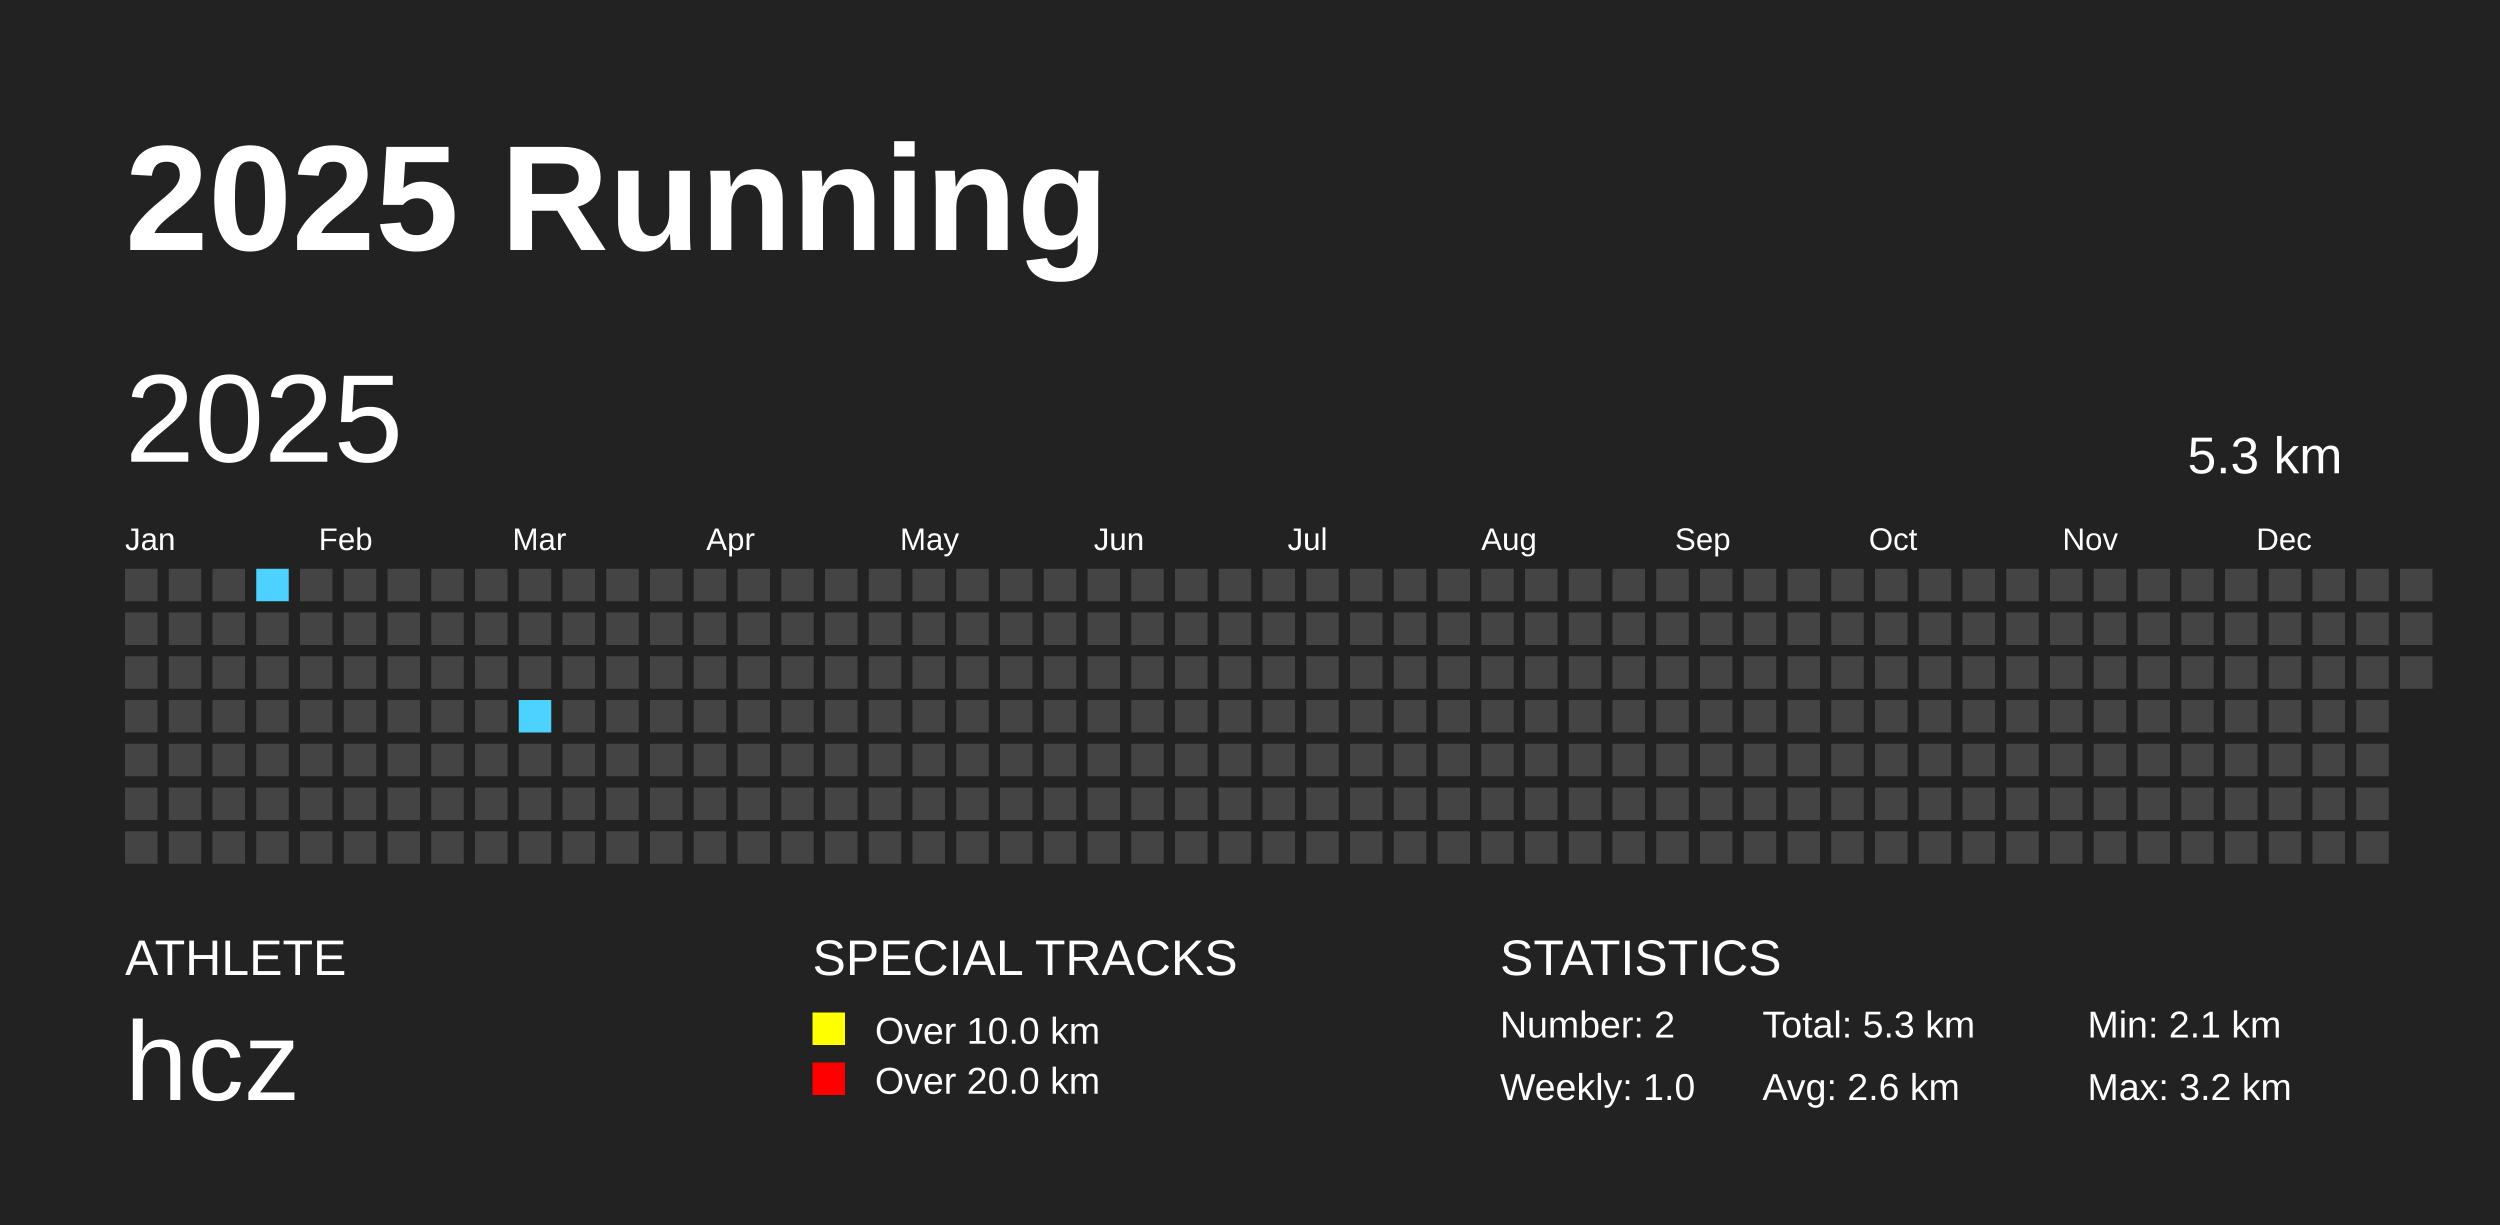
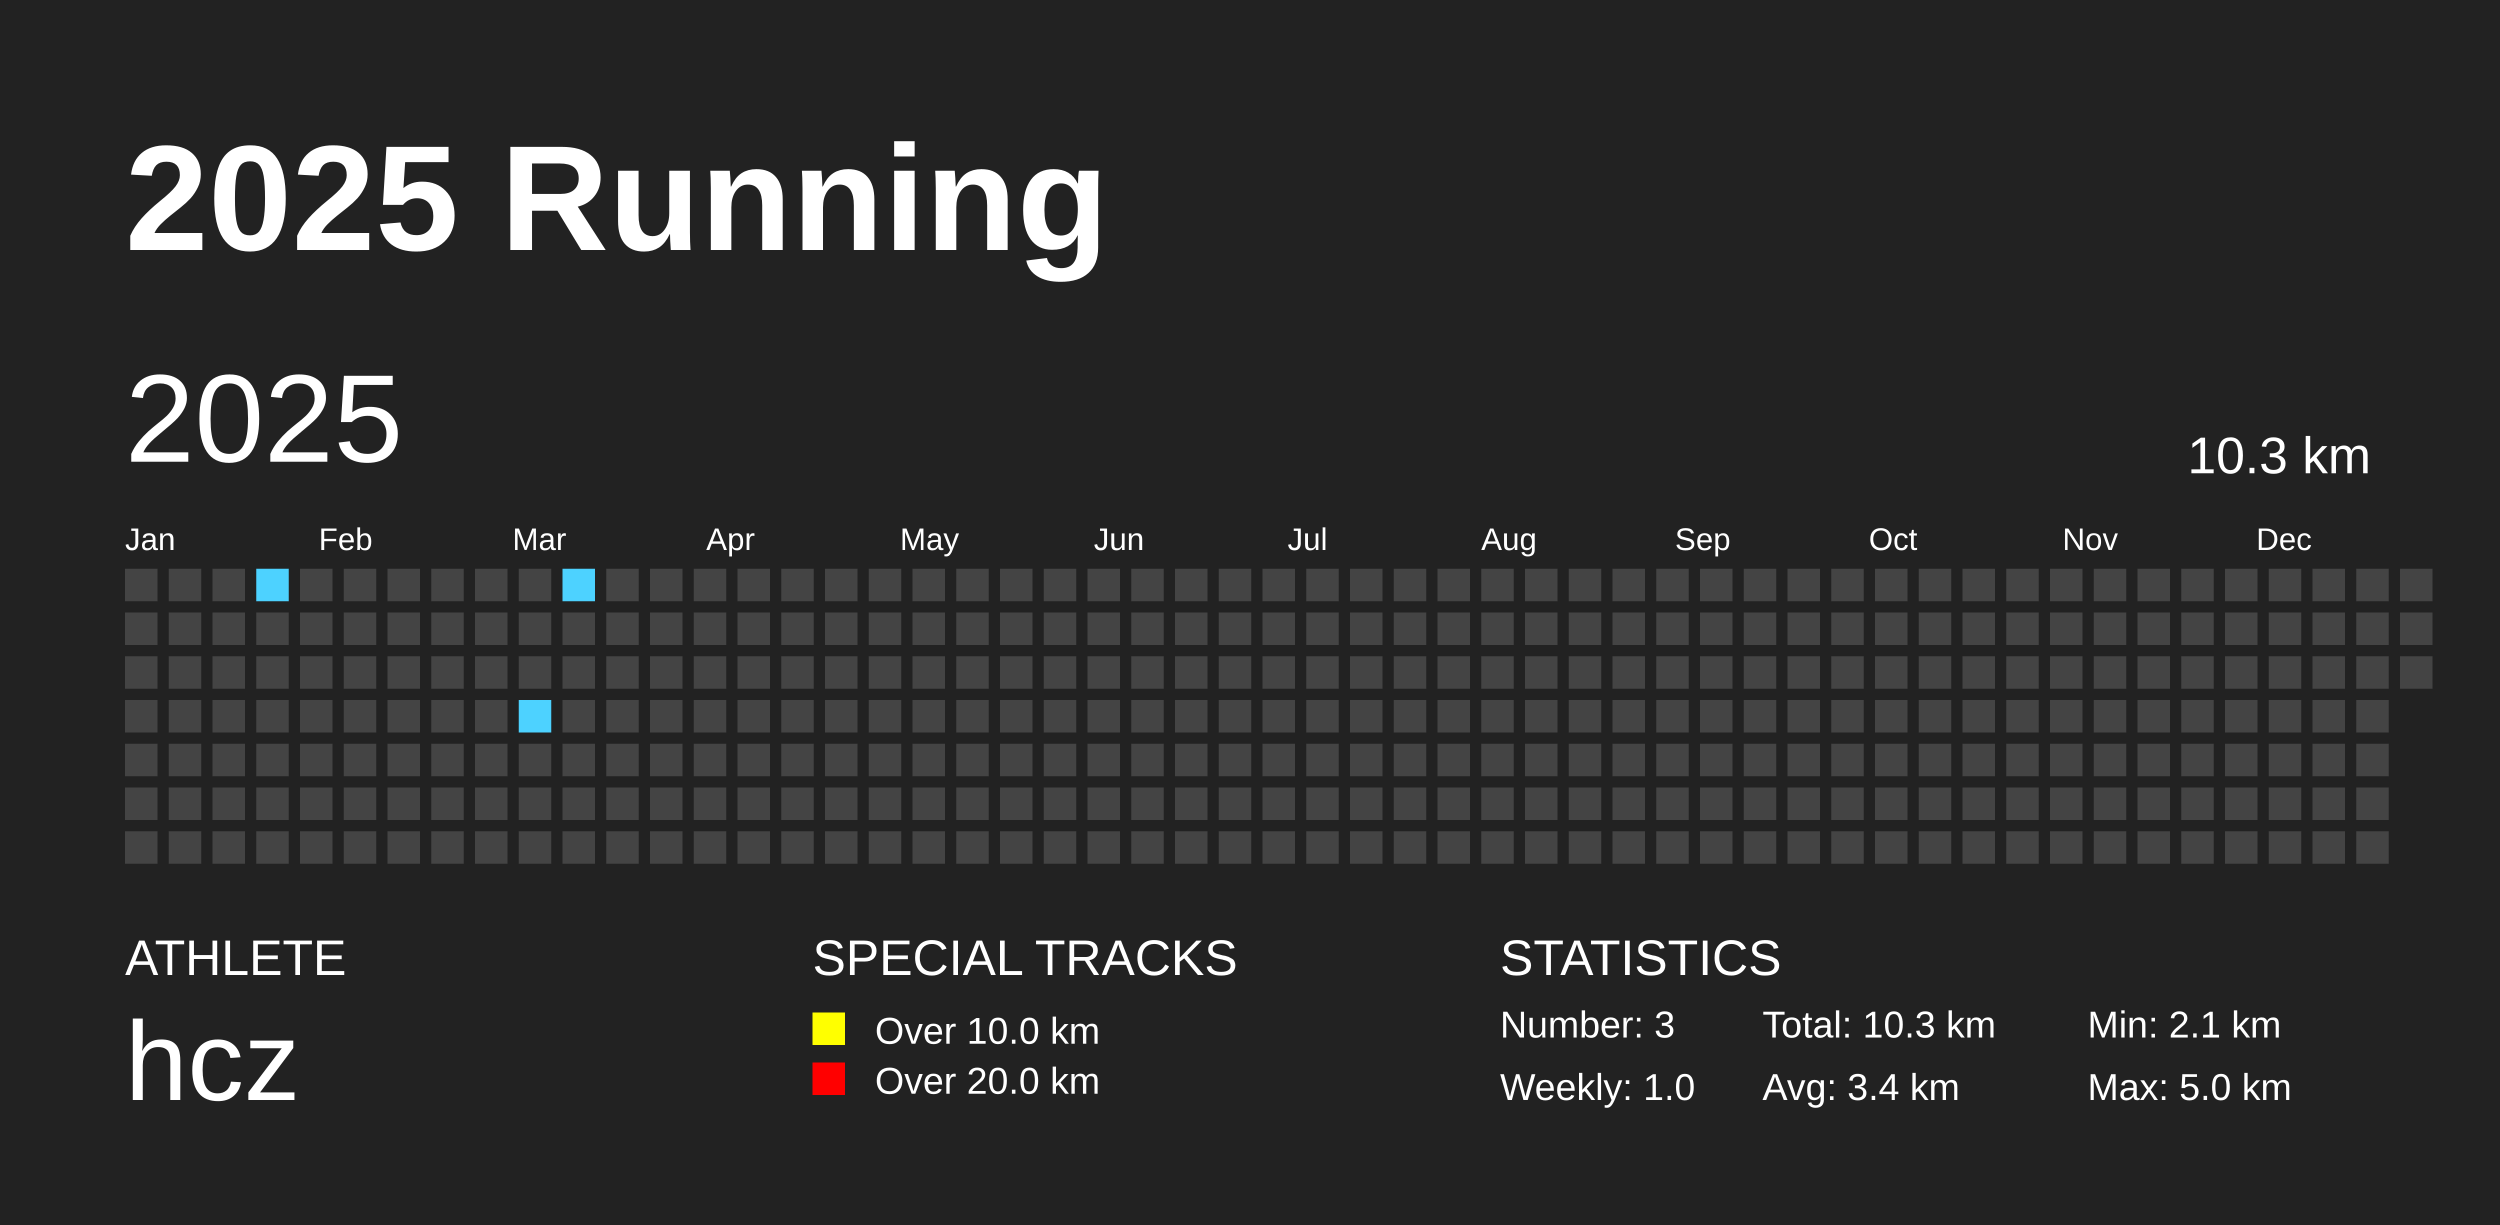
<svg xmlns="http://www.w3.org/2000/svg" baseProfile="full" height="98mm" version="1.1" viewBox="0,0,200,98" width="200mm">
  <defs />
  <rect fill="#222222" height="98" width="200" x="0" y="0" />
  <text fill="#FFFFFF" style="font-size:12px; font-family:Arial; font-weight:bold;" x="10" y="20">2025 Running</text>
  <text fill="#FFFFFF" style="font-size:4px; font-family:Arial" x="10" y="78">ATHLETE</text>
  <text fill="#FFFFFF" style="font-size:9px; font-family:Arial" x="10" y="88">hcz</text>
  <text fill="#FFFFFF" style="font-size:4px; font-family:Arial" x="65" y="78">SPECIAL TRACKS</text>
  <rect fill="yellow" height="2.6" width="2.6" x="65" y="81" />
  <text fill="#FFFFFF" style="font-size:3px; font-family:Arial" x="70" y="83.5">Over 10.0 km</text>
  <rect fill="red" height="2.6" width="2.6" x="65" y="85" />
  <text fill="#FFFFFF" style="font-size:3px; font-family:Arial" x="70" y="87.5">Over 20.0 km</text>
  <text fill="#FFFFFF" style="font-size:4px; font-family:Arial" x="120" y="78">STATISTICS</text>
-   <text fill="#FFFFFF" style="font-size:3px; font-family:Arial" x="120" y="83">Number: 2</text>
+   <text fill="#FFFFFF" style="font-size:3px; font-family:Arial" x="120" y="83">Number: 3</text>
  <text fill="#FFFFFF" style="font-size:3px; font-family:Arial" x="120" y="88">Weekly: 1.0</text>
-   <text fill="#FFFFFF" style="font-size:3px; font-family:Arial" x="141" y="83">Total: 5.3 km</text>
-   <text fill="#FFFFFF" style="font-size:3px; font-family:Arial" x="141" y="88">Avg: 2.6 km</text>
+   <text fill="#FFFFFF" style="font-size:3px; font-family:Arial" x="141" y="83">Total: 10.3 km</text>
+   <text fill="#FFFFFF" style="font-size:3px; font-family:Arial" x="141" y="88">Avg: 3.4 km</text>
  <text fill="#FFFFFF" style="font-size:3px; font-family:Arial" x="167" y="83">Min: 2.1 km</text>
-   <text fill="#FFFFFF" style="font-size:3px; font-family:Arial" x="167" y="88">Max: 3.2 km</text>
+   <text fill="#FFFFFF" style="font-size:3px; font-family:Arial" x="167" y="88">Max: 5.0 km</text>
  <text dominant-baseline="hanging" fill="#FFFFFF" style="font-size:10.0px; font-family:Arial;" x="10" y="30">2025</text>
-   <text dominant-baseline="hanging" fill="#FFFFFF" style="font-size:4.125px; font-family:Arial;" x="175" y="35">5.3 km</text>
+   <text dominant-baseline="hanging" fill="#FFFFFF" style="font-size:4.125px; font-family:Arial;" x="175" y="35">10.3 km</text>
  <text fill="#FFFFFF" style="font-size:2.5px; font-family:Arial" x="10.0" y="44">Jan</text>
  <text fill="#FFFFFF" style="font-size:2.5px; font-family:Arial" x="25.5" y="44">Feb</text>
  <text fill="#FFFFFF" style="font-size:2.5px; font-family:Arial" x="41.0" y="44">Mar</text>
  <text fill="#FFFFFF" style="font-size:2.5px; font-family:Arial" x="56.5" y="44">Apr</text>
  <text fill="#FFFFFF" style="font-size:2.5px; font-family:Arial" x="72.0" y="44">May</text>
  <text fill="#FFFFFF" style="font-size:2.5px; font-family:Arial" x="87.5" y="44">Jun</text>
  <text fill="#FFFFFF" style="font-size:2.5px; font-family:Arial" x="103.0" y="44">Jul</text>
  <text fill="#FFFFFF" style="font-size:2.5px; font-family:Arial" x="118.5" y="44">Aug</text>
  <text fill="#FFFFFF" style="font-size:2.5px; font-family:Arial" x="134.0" y="44">Sep</text>
  <text fill="#FFFFFF" style="font-size:2.5px; font-family:Arial" x="149.5" y="44">Oct</text>
  <text fill="#FFFFFF" style="font-size:2.5px; font-family:Arial" x="165.0" y="44">Nov</text>
  <text fill="#FFFFFF" style="font-size:2.5px; font-family:Arial" x="180.5" y="44">Dec</text>
  <rect fill="#444444" height="2.6" width="2.6" x="10.0" y="45.5" />
  <rect fill="#444444" height="2.6" width="2.6" x="10.0" y="49.0" />
  <rect fill="#444444" height="2.6" width="2.6" x="10.0" y="52.5" />
  <rect fill="#444444" height="2.6" width="2.6" x="10.0" y="56.0" />
  <rect fill="#444444" height="2.6" width="2.6" x="10.0" y="59.5" />
  <rect fill="#444444" height="2.6" width="2.6" x="10.0" y="63.0" />
  <rect fill="#444444" height="2.6" width="2.6" x="10.0" y="66.5" />
  <rect fill="#444444" height="2.6" width="2.6" x="13.5" y="45.5" />
  <rect fill="#444444" height="2.6" width="2.6" x="13.5" y="49.0" />
  <rect fill="#444444" height="2.6" width="2.6" x="13.5" y="52.5" />
  <rect fill="#444444" height="2.6" width="2.6" x="13.5" y="56.0" />
  <rect fill="#444444" height="2.6" width="2.6" x="13.5" y="59.5" />
  <rect fill="#444444" height="2.6" width="2.6" x="13.5" y="63.0" />
  <rect fill="#444444" height="2.6" width="2.6" x="13.5" y="66.5" />
  <rect fill="#444444" height="2.6" width="2.6" x="17.0" y="45.5" />
  <rect fill="#444444" height="2.6" width="2.6" x="17.0" y="49.0" />
  <rect fill="#444444" height="2.6" width="2.6" x="17.0" y="52.5" />
  <rect fill="#444444" height="2.6" width="2.6" x="17.0" y="56.0" />
  <rect fill="#444444" height="2.6" width="2.6" x="17.0" y="59.5" />
  <rect fill="#444444" height="2.6" width="2.6" x="17.0" y="63.0" />
  <rect fill="#444444" height="2.6" width="2.6" x="17.0" y="66.5" />
  <rect fill="#4DD2FF" height="2.6" width="2.6" x="20.5" y="45.5" />
  <rect fill="#444444" height="2.6" width="2.6" x="20.5" y="49.0" />
  <rect fill="#444444" height="2.6" width="2.6" x="20.5" y="52.5" />
  <rect fill="#444444" height="2.6" width="2.6" x="20.5" y="56.0" />
  <rect fill="#444444" height="2.6" width="2.6" x="20.5" y="59.5" />
  <rect fill="#444444" height="2.6" width="2.6" x="20.5" y="63.0" />
  <rect fill="#444444" height="2.6" width="2.6" x="20.5" y="66.5" />
  <rect fill="#444444" height="2.6" width="2.6" x="24.0" y="45.5" />
  <rect fill="#444444" height="2.6" width="2.6" x="24.0" y="49.0" />
  <rect fill="#444444" height="2.6" width="2.6" x="24.0" y="52.5" />
  <rect fill="#444444" height="2.6" width="2.6" x="24.0" y="56.0" />
  <rect fill="#444444" height="2.6" width="2.6" x="24.0" y="59.5" />
  <rect fill="#444444" height="2.6" width="2.6" x="24.0" y="63.0" />
  <rect fill="#444444" height="2.6" width="2.6" x="24.0" y="66.5" />
  <rect fill="#444444" height="2.6" width="2.6" x="27.5" y="45.5" />
  <rect fill="#444444" height="2.6" width="2.6" x="27.5" y="49.0" />
  <rect fill="#444444" height="2.6" width="2.6" x="27.5" y="52.5" />
  <rect fill="#444444" height="2.6" width="2.6" x="27.5" y="56.0" />
  <rect fill="#444444" height="2.6" width="2.6" x="27.5" y="59.5" />
  <rect fill="#444444" height="2.6" width="2.6" x="27.5" y="63.0" />
  <rect fill="#444444" height="2.6" width="2.6" x="27.5" y="66.5" />
  <rect fill="#444444" height="2.6" width="2.6" x="31.0" y="45.5" />
  <rect fill="#444444" height="2.6" width="2.6" x="31.0" y="49.0" />
  <rect fill="#444444" height="2.6" width="2.6" x="31.0" y="52.5" />
  <rect fill="#444444" height="2.6" width="2.6" x="31.0" y="56.0" />
  <rect fill="#444444" height="2.6" width="2.6" x="31.0" y="59.5" />
  <rect fill="#444444" height="2.6" width="2.6" x="31.0" y="63.0" />
  <rect fill="#444444" height="2.6" width="2.6" x="31.0" y="66.5" />
  <rect fill="#444444" height="2.6" width="2.6" x="34.5" y="45.5" />
  <rect fill="#444444" height="2.6" width="2.6" x="34.5" y="49.0" />
  <rect fill="#444444" height="2.6" width="2.6" x="34.5" y="52.5" />
  <rect fill="#444444" height="2.6" width="2.6" x="34.5" y="56.0" />
  <rect fill="#444444" height="2.6" width="2.6" x="34.5" y="59.5" />
  <rect fill="#444444" height="2.6" width="2.6" x="34.5" y="63.0" />
  <rect fill="#444444" height="2.6" width="2.6" x="34.5" y="66.5" />
  <rect fill="#444444" height="2.6" width="2.6" x="38.0" y="45.5" />
  <rect fill="#444444" height="2.6" width="2.6" x="38.0" y="49.0" />
  <rect fill="#444444" height="2.6" width="2.6" x="38.0" y="52.5" />
  <rect fill="#444444" height="2.6" width="2.6" x="38.0" y="56.0" />
  <rect fill="#444444" height="2.6" width="2.6" x="38.0" y="59.5" />
  <rect fill="#444444" height="2.6" width="2.6" x="38.0" y="63.0" />
  <rect fill="#444444" height="2.6" width="2.6" x="38.0" y="66.5" />
  <rect fill="#444444" height="2.6" width="2.6" x="41.5" y="45.5" />
  <rect fill="#444444" height="2.6" width="2.6" x="41.5" y="49.0" />
  <rect fill="#444444" height="2.6" width="2.6" x="41.5" y="52.5" />
  <rect fill="#4DD2FF" height="2.6" width="2.6" x="41.5" y="56.0" />
  <rect fill="#444444" height="2.6" width="2.6" x="41.5" y="59.5" />
  <rect fill="#444444" height="2.6" width="2.6" x="41.5" y="63.0" />
  <rect fill="#444444" height="2.6" width="2.6" x="41.5" y="66.5" />
-   <rect fill="#444444" height="2.6" width="2.6" x="45.0" y="45.5" />
+   <rect fill="#4DD2FF" height="2.6" width="2.6" x="45.0" y="45.5" />
  <rect fill="#444444" height="2.6" width="2.6" x="45.0" y="49.0" />
  <rect fill="#444444" height="2.6" width="2.6" x="45.0" y="52.5" />
  <rect fill="#444444" height="2.6" width="2.6" x="45.0" y="56.0" />
  <rect fill="#444444" height="2.6" width="2.6" x="45.0" y="59.5" />
  <rect fill="#444444" height="2.6" width="2.6" x="45.0" y="63.0" />
  <rect fill="#444444" height="2.6" width="2.6" x="45.0" y="66.5" />
  <rect fill="#444444" height="2.6" width="2.6" x="48.5" y="45.5" />
  <rect fill="#444444" height="2.6" width="2.6" x="48.5" y="49.0" />
  <rect fill="#444444" height="2.6" width="2.6" x="48.5" y="52.5" />
  <rect fill="#444444" height="2.6" width="2.6" x="48.5" y="56.0" />
  <rect fill="#444444" height="2.6" width="2.6" x="48.5" y="59.5" />
  <rect fill="#444444" height="2.6" width="2.6" x="48.5" y="63.0" />
  <rect fill="#444444" height="2.6" width="2.6" x="48.5" y="66.5" />
  <rect fill="#444444" height="2.6" width="2.6" x="52.0" y="45.5" />
  <rect fill="#444444" height="2.6" width="2.6" x="52.0" y="49.0" />
  <rect fill="#444444" height="2.6" width="2.6" x="52.0" y="52.5" />
  <rect fill="#444444" height="2.6" width="2.6" x="52.0" y="56.0" />
  <rect fill="#444444" height="2.6" width="2.6" x="52.0" y="59.5" />
  <rect fill="#444444" height="2.6" width="2.6" x="52.0" y="63.0" />
  <rect fill="#444444" height="2.6" width="2.6" x="52.0" y="66.5" />
  <rect fill="#444444" height="2.6" width="2.6" x="55.5" y="45.5" />
  <rect fill="#444444" height="2.6" width="2.6" x="55.5" y="49.0" />
  <rect fill="#444444" height="2.6" width="2.6" x="55.5" y="52.5" />
  <rect fill="#444444" height="2.6" width="2.6" x="55.5" y="56.0" />
  <rect fill="#444444" height="2.6" width="2.6" x="55.5" y="59.5" />
  <rect fill="#444444" height="2.6" width="2.6" x="55.5" y="63.0" />
  <rect fill="#444444" height="2.6" width="2.6" x="55.5" y="66.5" />
  <rect fill="#444444" height="2.6" width="2.6" x="59.0" y="45.5" />
  <rect fill="#444444" height="2.6" width="2.6" x="59.0" y="49.0" />
  <rect fill="#444444" height="2.6" width="2.6" x="59.0" y="52.5" />
  <rect fill="#444444" height="2.6" width="2.6" x="59.0" y="56.0" />
  <rect fill="#444444" height="2.6" width="2.6" x="59.0" y="59.5" />
  <rect fill="#444444" height="2.6" width="2.6" x="59.0" y="63.0" />
  <rect fill="#444444" height="2.6" width="2.6" x="59.0" y="66.5" />
  <rect fill="#444444" height="2.6" width="2.6" x="62.5" y="45.5" />
  <rect fill="#444444" height="2.6" width="2.6" x="62.5" y="49.0" />
  <rect fill="#444444" height="2.6" width="2.6" x="62.5" y="52.5" />
  <rect fill="#444444" height="2.6" width="2.6" x="62.5" y="56.0" />
  <rect fill="#444444" height="2.6" width="2.6" x="62.5" y="59.5" />
  <rect fill="#444444" height="2.6" width="2.6" x="62.5" y="63.0" />
  <rect fill="#444444" height="2.6" width="2.6" x="62.5" y="66.5" />
  <rect fill="#444444" height="2.6" width="2.6" x="66.0" y="45.5" />
  <rect fill="#444444" height="2.6" width="2.6" x="66.0" y="49.0" />
  <rect fill="#444444" height="2.6" width="2.6" x="66.0" y="52.5" />
  <rect fill="#444444" height="2.6" width="2.6" x="66.0" y="56.0" />
  <rect fill="#444444" height="2.6" width="2.6" x="66.0" y="59.5" />
  <rect fill="#444444" height="2.6" width="2.6" x="66.0" y="63.0" />
  <rect fill="#444444" height="2.6" width="2.6" x="66.0" y="66.5" />
  <rect fill="#444444" height="2.6" width="2.6" x="69.5" y="45.5" />
  <rect fill="#444444" height="2.6" width="2.6" x="69.5" y="49.0" />
  <rect fill="#444444" height="2.6" width="2.6" x="69.5" y="52.5" />
  <rect fill="#444444" height="2.6" width="2.6" x="69.5" y="56.0" />
  <rect fill="#444444" height="2.6" width="2.6" x="69.5" y="59.5" />
  <rect fill="#444444" height="2.6" width="2.6" x="69.5" y="63.0" />
  <rect fill="#444444" height="2.6" width="2.6" x="69.5" y="66.5" />
  <rect fill="#444444" height="2.6" width="2.6" x="73.0" y="45.5" />
  <rect fill="#444444" height="2.6" width="2.6" x="73.0" y="49.0" />
  <rect fill="#444444" height="2.6" width="2.6" x="73.0" y="52.5" />
  <rect fill="#444444" height="2.6" width="2.6" x="73.0" y="56.0" />
  <rect fill="#444444" height="2.6" width="2.6" x="73.0" y="59.5" />
  <rect fill="#444444" height="2.6" width="2.6" x="73.0" y="63.0" />
  <rect fill="#444444" height="2.6" width="2.6" x="73.0" y="66.5" />
  <rect fill="#444444" height="2.6" width="2.6" x="76.5" y="45.5" />
  <rect fill="#444444" height="2.6" width="2.6" x="76.5" y="49.0" />
  <rect fill="#444444" height="2.6" width="2.6" x="76.5" y="52.5" />
  <rect fill="#444444" height="2.6" width="2.6" x="76.5" y="56.0" />
  <rect fill="#444444" height="2.6" width="2.6" x="76.5" y="59.5" />
  <rect fill="#444444" height="2.6" width="2.6" x="76.5" y="63.0" />
  <rect fill="#444444" height="2.6" width="2.6" x="76.5" y="66.5" />
  <rect fill="#444444" height="2.6" width="2.6" x="80.0" y="45.5" />
  <rect fill="#444444" height="2.6" width="2.6" x="80.0" y="49.0" />
  <rect fill="#444444" height="2.6" width="2.6" x="80.0" y="52.5" />
  <rect fill="#444444" height="2.6" width="2.6" x="80.0" y="56.0" />
  <rect fill="#444444" height="2.6" width="2.6" x="80.0" y="59.5" />
  <rect fill="#444444" height="2.6" width="2.6" x="80.0" y="63.0" />
  <rect fill="#444444" height="2.6" width="2.6" x="80.0" y="66.5" />
  <rect fill="#444444" height="2.6" width="2.6" x="83.5" y="45.5" />
  <rect fill="#444444" height="2.6" width="2.6" x="83.5" y="49.0" />
  <rect fill="#444444" height="2.6" width="2.6" x="83.5" y="52.5" />
  <rect fill="#444444" height="2.6" width="2.6" x="83.5" y="56.0" />
  <rect fill="#444444" height="2.6" width="2.6" x="83.5" y="59.5" />
  <rect fill="#444444" height="2.6" width="2.6" x="83.5" y="63.0" />
  <rect fill="#444444" height="2.6" width="2.6" x="83.5" y="66.5" />
  <rect fill="#444444" height="2.6" width="2.6" x="87.0" y="45.5" />
  <rect fill="#444444" height="2.6" width="2.6" x="87.0" y="49.0" />
  <rect fill="#444444" height="2.6" width="2.6" x="87.0" y="52.5" />
  <rect fill="#444444" height="2.6" width="2.6" x="87.0" y="56.0" />
  <rect fill="#444444" height="2.6" width="2.6" x="87.0" y="59.5" />
  <rect fill="#444444" height="2.6" width="2.6" x="87.0" y="63.0" />
  <rect fill="#444444" height="2.6" width="2.6" x="87.0" y="66.5" />
  <rect fill="#444444" height="2.6" width="2.6" x="90.5" y="45.5" />
  <rect fill="#444444" height="2.6" width="2.6" x="90.5" y="49.0" />
  <rect fill="#444444" height="2.6" width="2.6" x="90.5" y="52.5" />
  <rect fill="#444444" height="2.6" width="2.6" x="90.5" y="56.0" />
  <rect fill="#444444" height="2.6" width="2.6" x="90.5" y="59.5" />
  <rect fill="#444444" height="2.6" width="2.6" x="90.5" y="63.0" />
  <rect fill="#444444" height="2.6" width="2.6" x="90.5" y="66.5" />
  <rect fill="#444444" height="2.6" width="2.6" x="94.0" y="45.5" />
  <rect fill="#444444" height="2.6" width="2.6" x="94.0" y="49.0" />
  <rect fill="#444444" height="2.6" width="2.6" x="94.0" y="52.5" />
  <rect fill="#444444" height="2.6" width="2.6" x="94.0" y="56.0" />
  <rect fill="#444444" height="2.6" width="2.6" x="94.0" y="59.5" />
  <rect fill="#444444" height="2.6" width="2.6" x="94.0" y="63.0" />
  <rect fill="#444444" height="2.6" width="2.6" x="94.0" y="66.5" />
  <rect fill="#444444" height="2.6" width="2.6" x="97.5" y="45.5" />
  <rect fill="#444444" height="2.6" width="2.6" x="97.5" y="49.0" />
  <rect fill="#444444" height="2.6" width="2.6" x="97.5" y="52.5" />
  <rect fill="#444444" height="2.6" width="2.6" x="97.5" y="56.0" />
  <rect fill="#444444" height="2.6" width="2.6" x="97.5" y="59.5" />
  <rect fill="#444444" height="2.6" width="2.6" x="97.5" y="63.0" />
  <rect fill="#444444" height="2.6" width="2.6" x="97.5" y="66.5" />
  <rect fill="#444444" height="2.6" width="2.6" x="101.0" y="45.5" />
  <rect fill="#444444" height="2.6" width="2.6" x="101.0" y="49.0" />
  <rect fill="#444444" height="2.6" width="2.6" x="101.0" y="52.5" />
  <rect fill="#444444" height="2.6" width="2.6" x="101.0" y="56.0" />
  <rect fill="#444444" height="2.6" width="2.6" x="101.0" y="59.5" />
  <rect fill="#444444" height="2.6" width="2.6" x="101.0" y="63.0" />
  <rect fill="#444444" height="2.6" width="2.6" x="101.0" y="66.5" />
  <rect fill="#444444" height="2.6" width="2.6" x="104.5" y="45.5" />
  <rect fill="#444444" height="2.6" width="2.6" x="104.5" y="49.0" />
  <rect fill="#444444" height="2.6" width="2.6" x="104.5" y="52.5" />
  <rect fill="#444444" height="2.6" width="2.6" x="104.5" y="56.0" />
  <rect fill="#444444" height="2.6" width="2.6" x="104.5" y="59.5" />
  <rect fill="#444444" height="2.6" width="2.6" x="104.5" y="63.0" />
  <rect fill="#444444" height="2.6" width="2.6" x="104.5" y="66.5" />
  <rect fill="#444444" height="2.6" width="2.6" x="108.0" y="45.5" />
  <rect fill="#444444" height="2.6" width="2.6" x="108.0" y="49.0" />
  <rect fill="#444444" height="2.6" width="2.6" x="108.0" y="52.5" />
  <rect fill="#444444" height="2.6" width="2.6" x="108.0" y="56.0" />
  <rect fill="#444444" height="2.6" width="2.6" x="108.0" y="59.5" />
  <rect fill="#444444" height="2.6" width="2.6" x="108.0" y="63.0" />
  <rect fill="#444444" height="2.6" width="2.6" x="108.0" y="66.5" />
  <rect fill="#444444" height="2.6" width="2.6" x="111.5" y="45.5" />
  <rect fill="#444444" height="2.6" width="2.6" x="111.5" y="49.0" />
  <rect fill="#444444" height="2.6" width="2.6" x="111.5" y="52.5" />
  <rect fill="#444444" height="2.6" width="2.6" x="111.5" y="56.0" />
  <rect fill="#444444" height="2.6" width="2.6" x="111.5" y="59.5" />
  <rect fill="#444444" height="2.6" width="2.6" x="111.5" y="63.0" />
  <rect fill="#444444" height="2.6" width="2.6" x="111.5" y="66.5" />
  <rect fill="#444444" height="2.6" width="2.6" x="115.0" y="45.5" />
  <rect fill="#444444" height="2.6" width="2.6" x="115.0" y="49.0" />
  <rect fill="#444444" height="2.6" width="2.6" x="115.0" y="52.5" />
  <rect fill="#444444" height="2.6" width="2.6" x="115.0" y="56.0" />
  <rect fill="#444444" height="2.6" width="2.6" x="115.0" y="59.5" />
  <rect fill="#444444" height="2.6" width="2.6" x="115.0" y="63.0" />
  <rect fill="#444444" height="2.6" width="2.6" x="115.0" y="66.5" />
  <rect fill="#444444" height="2.6" width="2.6" x="118.5" y="45.5" />
  <rect fill="#444444" height="2.6" width="2.6" x="118.5" y="49.0" />
  <rect fill="#444444" height="2.6" width="2.6" x="118.5" y="52.5" />
  <rect fill="#444444" height="2.6" width="2.6" x="118.5" y="56.0" />
  <rect fill="#444444" height="2.6" width="2.6" x="118.5" y="59.5" />
  <rect fill="#444444" height="2.6" width="2.6" x="118.5" y="63.0" />
  <rect fill="#444444" height="2.6" width="2.6" x="118.5" y="66.5" />
  <rect fill="#444444" height="2.6" width="2.6" x="122.0" y="45.5" />
  <rect fill="#444444" height="2.6" width="2.6" x="122.0" y="49.0" />
  <rect fill="#444444" height="2.6" width="2.6" x="122.0" y="52.5" />
  <rect fill="#444444" height="2.6" width="2.6" x="122.0" y="56.0" />
  <rect fill="#444444" height="2.6" width="2.6" x="122.0" y="59.5" />
  <rect fill="#444444" height="2.6" width="2.6" x="122.0" y="63.0" />
  <rect fill="#444444" height="2.6" width="2.6" x="122.0" y="66.5" />
  <rect fill="#444444" height="2.6" width="2.6" x="125.5" y="45.5" />
  <rect fill="#444444" height="2.6" width="2.6" x="125.5" y="49.0" />
  <rect fill="#444444" height="2.6" width="2.6" x="125.5" y="52.5" />
  <rect fill="#444444" height="2.6" width="2.6" x="125.5" y="56.0" />
  <rect fill="#444444" height="2.6" width="2.6" x="125.5" y="59.5" />
  <rect fill="#444444" height="2.6" width="2.6" x="125.5" y="63.0" />
  <rect fill="#444444" height="2.6" width="2.6" x="125.5" y="66.5" />
  <rect fill="#444444" height="2.6" width="2.6" x="129.0" y="45.5" />
  <rect fill="#444444" height="2.6" width="2.6" x="129.0" y="49.0" />
  <rect fill="#444444" height="2.6" width="2.6" x="129.0" y="52.5" />
  <rect fill="#444444" height="2.6" width="2.6" x="129.0" y="56.0" />
  <rect fill="#444444" height="2.6" width="2.6" x="129.0" y="59.5" />
  <rect fill="#444444" height="2.6" width="2.6" x="129.0" y="63.0" />
  <rect fill="#444444" height="2.6" width="2.6" x="129.0" y="66.5" />
  <rect fill="#444444" height="2.6" width="2.6" x="132.5" y="45.5" />
  <rect fill="#444444" height="2.6" width="2.6" x="132.5" y="49.0" />
  <rect fill="#444444" height="2.6" width="2.6" x="132.5" y="52.5" />
  <rect fill="#444444" height="2.6" width="2.6" x="132.5" y="56.0" />
  <rect fill="#444444" height="2.6" width="2.6" x="132.5" y="59.5" />
  <rect fill="#444444" height="2.6" width="2.6" x="132.5" y="63.0" />
  <rect fill="#444444" height="2.6" width="2.6" x="132.5" y="66.5" />
  <rect fill="#444444" height="2.6" width="2.6" x="136.0" y="45.5" />
  <rect fill="#444444" height="2.6" width="2.6" x="136.0" y="49.0" />
  <rect fill="#444444" height="2.6" width="2.6" x="136.0" y="52.5" />
  <rect fill="#444444" height="2.6" width="2.6" x="136.0" y="56.0" />
  <rect fill="#444444" height="2.6" width="2.6" x="136.0" y="59.5" />
  <rect fill="#444444" height="2.6" width="2.6" x="136.0" y="63.0" />
  <rect fill="#444444" height="2.6" width="2.6" x="136.0" y="66.5" />
  <rect fill="#444444" height="2.6" width="2.6" x="139.5" y="45.5" />
  <rect fill="#444444" height="2.6" width="2.6" x="139.5" y="49.0" />
  <rect fill="#444444" height="2.6" width="2.6" x="139.5" y="52.5" />
  <rect fill="#444444" height="2.6" width="2.6" x="139.5" y="56.0" />
  <rect fill="#444444" height="2.6" width="2.6" x="139.5" y="59.5" />
  <rect fill="#444444" height="2.6" width="2.6" x="139.5" y="63.0" />
  <rect fill="#444444" height="2.6" width="2.6" x="139.5" y="66.5" />
  <rect fill="#444444" height="2.6" width="2.6" x="143.0" y="45.5" />
  <rect fill="#444444" height="2.6" width="2.6" x="143.0" y="49.0" />
  <rect fill="#444444" height="2.6" width="2.6" x="143.0" y="52.5" />
  <rect fill="#444444" height="2.6" width="2.6" x="143.0" y="56.0" />
  <rect fill="#444444" height="2.6" width="2.6" x="143.0" y="59.5" />
  <rect fill="#444444" height="2.6" width="2.6" x="143.0" y="63.0" />
  <rect fill="#444444" height="2.6" width="2.6" x="143.0" y="66.5" />
  <rect fill="#444444" height="2.6" width="2.6" x="146.5" y="45.5" />
  <rect fill="#444444" height="2.6" width="2.6" x="146.5" y="49.0" />
  <rect fill="#444444" height="2.6" width="2.6" x="146.5" y="52.5" />
  <rect fill="#444444" height="2.6" width="2.6" x="146.5" y="56.0" />
  <rect fill="#444444" height="2.6" width="2.6" x="146.5" y="59.5" />
  <rect fill="#444444" height="2.6" width="2.6" x="146.5" y="63.0" />
  <rect fill="#444444" height="2.6" width="2.6" x="146.5" y="66.5" />
  <rect fill="#444444" height="2.6" width="2.6" x="150.0" y="45.5" />
  <rect fill="#444444" height="2.6" width="2.6" x="150.0" y="49.0" />
  <rect fill="#444444" height="2.6" width="2.6" x="150.0" y="52.5" />
  <rect fill="#444444" height="2.6" width="2.6" x="150.0" y="56.0" />
  <rect fill="#444444" height="2.6" width="2.6" x="150.0" y="59.5" />
  <rect fill="#444444" height="2.6" width="2.6" x="150.0" y="63.0" />
  <rect fill="#444444" height="2.6" width="2.6" x="150.0" y="66.5" />
  <rect fill="#444444" height="2.6" width="2.6" x="153.5" y="45.5" />
  <rect fill="#444444" height="2.6" width="2.6" x="153.5" y="49.0" />
  <rect fill="#444444" height="2.6" width="2.6" x="153.5" y="52.5" />
  <rect fill="#444444" height="2.6" width="2.6" x="153.5" y="56.0" />
  <rect fill="#444444" height="2.6" width="2.6" x="153.5" y="59.5" />
  <rect fill="#444444" height="2.6" width="2.6" x="153.5" y="63.0" />
  <rect fill="#444444" height="2.6" width="2.6" x="153.5" y="66.5" />
  <rect fill="#444444" height="2.6" width="2.6" x="157.0" y="45.5" />
  <rect fill="#444444" height="2.6" width="2.6" x="157.0" y="49.0" />
  <rect fill="#444444" height="2.6" width="2.6" x="157.0" y="52.5" />
  <rect fill="#444444" height="2.6" width="2.6" x="157.0" y="56.0" />
  <rect fill="#444444" height="2.6" width="2.6" x="157.0" y="59.5" />
  <rect fill="#444444" height="2.6" width="2.6" x="157.0" y="63.0" />
  <rect fill="#444444" height="2.6" width="2.6" x="157.0" y="66.5" />
  <rect fill="#444444" height="2.6" width="2.6" x="160.5" y="45.5" />
  <rect fill="#444444" height="2.6" width="2.6" x="160.5" y="49.0" />
  <rect fill="#444444" height="2.6" width="2.6" x="160.5" y="52.5" />
  <rect fill="#444444" height="2.6" width="2.6" x="160.5" y="56.0" />
  <rect fill="#444444" height="2.6" width="2.6" x="160.5" y="59.5" />
  <rect fill="#444444" height="2.6" width="2.6" x="160.5" y="63.0" />
  <rect fill="#444444" height="2.6" width="2.6" x="160.5" y="66.5" />
  <rect fill="#444444" height="2.6" width="2.6" x="164.0" y="45.5" />
  <rect fill="#444444" height="2.6" width="2.6" x="164.0" y="49.0" />
  <rect fill="#444444" height="2.6" width="2.6" x="164.0" y="52.5" />
  <rect fill="#444444" height="2.6" width="2.6" x="164.0" y="56.0" />
  <rect fill="#444444" height="2.6" width="2.6" x="164.0" y="59.5" />
  <rect fill="#444444" height="2.6" width="2.6" x="164.0" y="63.0" />
  <rect fill="#444444" height="2.6" width="2.6" x="164.0" y="66.5" />
  <rect fill="#444444" height="2.6" width="2.6" x="167.5" y="45.5" />
  <rect fill="#444444" height="2.6" width="2.6" x="167.5" y="49.0" />
  <rect fill="#444444" height="2.6" width="2.6" x="167.5" y="52.5" />
  <rect fill="#444444" height="2.6" width="2.6" x="167.5" y="56.0" />
  <rect fill="#444444" height="2.6" width="2.6" x="167.5" y="59.5" />
  <rect fill="#444444" height="2.6" width="2.6" x="167.5" y="63.0" />
  <rect fill="#444444" height="2.6" width="2.6" x="167.5" y="66.5" />
  <rect fill="#444444" height="2.6" width="2.6" x="171.0" y="45.5" />
  <rect fill="#444444" height="2.6" width="2.6" x="171.0" y="49.0" />
  <rect fill="#444444" height="2.6" width="2.6" x="171.0" y="52.5" />
  <rect fill="#444444" height="2.6" width="2.6" x="171.0" y="56.0" />
  <rect fill="#444444" height="2.6" width="2.6" x="171.0" y="59.5" />
  <rect fill="#444444" height="2.6" width="2.6" x="171.0" y="63.0" />
  <rect fill="#444444" height="2.6" width="2.6" x="171.0" y="66.5" />
  <rect fill="#444444" height="2.6" width="2.6" x="174.5" y="45.5" />
  <rect fill="#444444" height="2.6" width="2.6" x="174.5" y="49.0" />
  <rect fill="#444444" height="2.6" width="2.6" x="174.5" y="52.5" />
  <rect fill="#444444" height="2.6" width="2.6" x="174.5" y="56.0" />
  <rect fill="#444444" height="2.6" width="2.6" x="174.5" y="59.5" />
  <rect fill="#444444" height="2.6" width="2.6" x="174.5" y="63.0" />
  <rect fill="#444444" height="2.6" width="2.6" x="174.5" y="66.5" />
  <rect fill="#444444" height="2.6" width="2.6" x="178.0" y="45.5" />
  <rect fill="#444444" height="2.6" width="2.6" x="178.0" y="49.0" />
  <rect fill="#444444" height="2.6" width="2.6" x="178.0" y="52.5" />
  <rect fill="#444444" height="2.6" width="2.6" x="178.0" y="56.0" />
  <rect fill="#444444" height="2.6" width="2.6" x="178.0" y="59.5" />
  <rect fill="#444444" height="2.6" width="2.6" x="178.0" y="63.0" />
  <rect fill="#444444" height="2.6" width="2.6" x="178.0" y="66.5" />
  <rect fill="#444444" height="2.6" width="2.6" x="181.5" y="45.5" />
  <rect fill="#444444" height="2.6" width="2.6" x="181.5" y="49.0" />
  <rect fill="#444444" height="2.6" width="2.6" x="181.5" y="52.5" />
  <rect fill="#444444" height="2.6" width="2.6" x="181.5" y="56.0" />
  <rect fill="#444444" height="2.6" width="2.6" x="181.5" y="59.5" />
  <rect fill="#444444" height="2.6" width="2.6" x="181.5" y="63.0" />
  <rect fill="#444444" height="2.6" width="2.6" x="181.5" y="66.5" />
  <rect fill="#444444" height="2.6" width="2.6" x="185.0" y="45.5" />
  <rect fill="#444444" height="2.6" width="2.6" x="185.0" y="49.0" />
  <rect fill="#444444" height="2.6" width="2.6" x="185.0" y="52.5" />
  <rect fill="#444444" height="2.6" width="2.6" x="185.0" y="56.0" />
  <rect fill="#444444" height="2.6" width="2.6" x="185.0" y="59.5" />
  <rect fill="#444444" height="2.6" width="2.6" x="185.0" y="63.0" />
  <rect fill="#444444" height="2.6" width="2.6" x="185.0" y="66.5" />
  <rect fill="#444444" height="2.6" width="2.6" x="188.5" y="45.5" />
  <rect fill="#444444" height="2.6" width="2.6" x="188.5" y="49.0" />
  <rect fill="#444444" height="2.6" width="2.6" x="188.5" y="52.5" />
  <rect fill="#444444" height="2.6" width="2.6" x="188.5" y="56.0" />
  <rect fill="#444444" height="2.6" width="2.6" x="188.5" y="59.5" />
  <rect fill="#444444" height="2.6" width="2.6" x="188.5" y="63.0" />
  <rect fill="#444444" height="2.6" width="2.6" x="188.5" y="66.5" />
  <rect fill="#444444" height="2.6" width="2.6" x="192.0" y="45.5" />
  <rect fill="#444444" height="2.6" width="2.6" x="192.0" y="49.0" />
  <rect fill="#444444" height="2.6" width="2.6" x="192.0" y="52.5" />
</svg>
